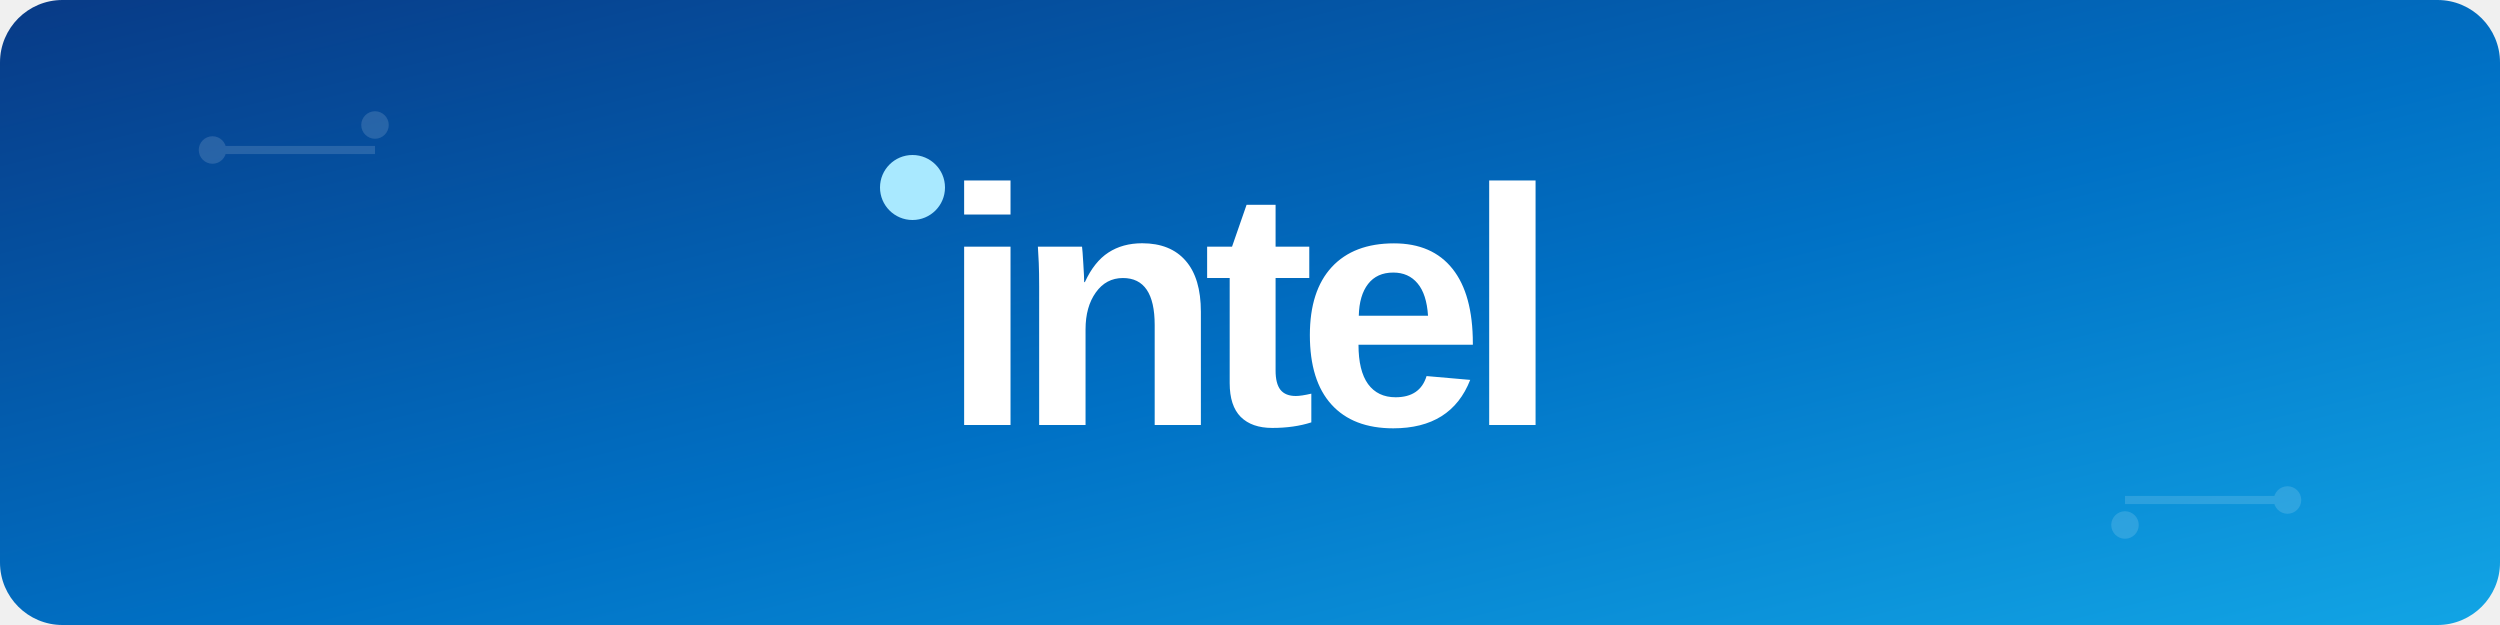
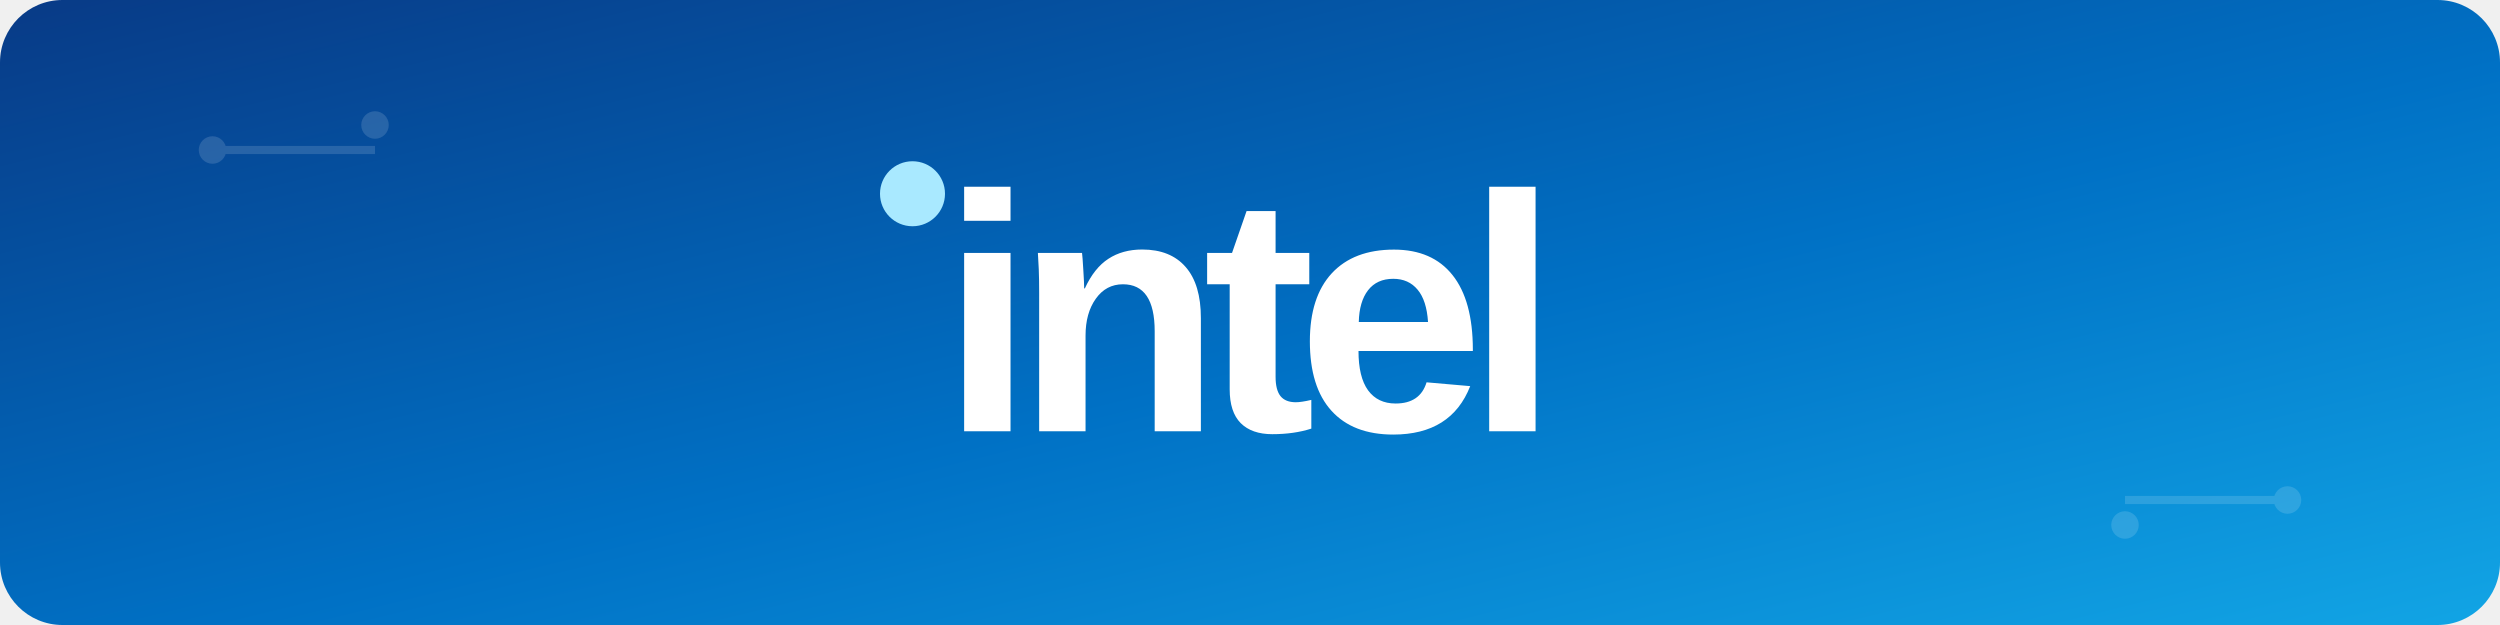
- <svg xmlns="http://www.w3.org/2000/svg" viewBox="0 0 400 100" role="img" aria-label="Intel">
+ <svg xmlns="http://www.w3.org/2000/svg" width="400" height="100" viewBox="0 0 400 100" role="img" aria-label="Intel">
  <defs>
    <linearGradient id="ig" x1="0" y1="0" x2="1" y2="1">
      <stop offset="0" stop-color="#083a86" />
      <stop offset=".55" stop-color="#0071c5" />
      <stop offset="1" stop-color="#12a5e5" />
    </linearGradient>
  </defs>
  <rect width="400" height="100" rx="10" fill="url(#ig)" />
  <g fill="#ffffff" opacity="0.14">
    <circle cx="34" cy="24" r="2.2" />
    <circle cx="60" cy="20" r="2.2" />
    <path d="M34 24h26" stroke="#fff" stroke-width="1.3" />
    <circle cx="366" cy="80" r="2.2" />
    <circle cx="340" cy="84" r="2.2" />
    <path d="M366 80h-26" stroke="#fff" stroke-width="1.3" />
  </g>
-   <text x="200" y="68" text-anchor="middle" font-family="Arial, Helvetica, sans-serif" font-size="54" font-weight="700" letter-spacing="-3" fill="#ffffff">intel</text>
-   <circle cx="146" cy="30" r="5.2" fill="#a9e9ff" />
+   <text x="200" y="69" text-anchor="middle" font-family="Arial, Helvetica, sans-serif" font-size="54" font-weight="700" letter-spacing="-3" fill="#ffffff">intel</text>
+   <circle cx="146" cy="31" r="5.2" fill="#a9e9ff" />
</svg>
